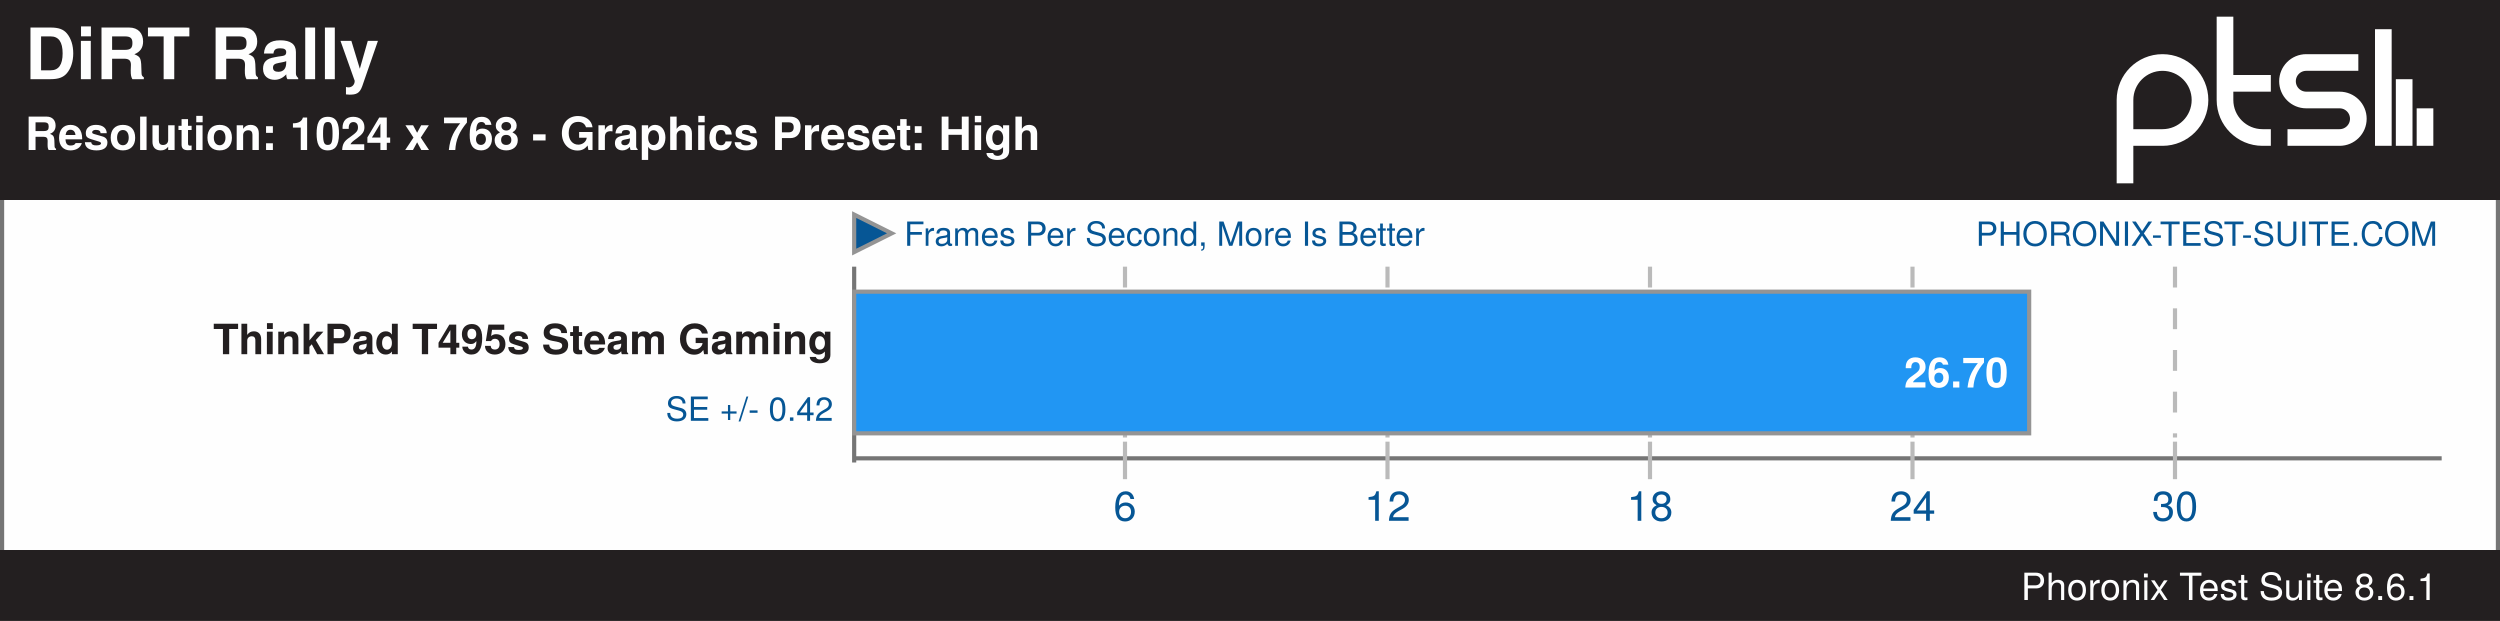
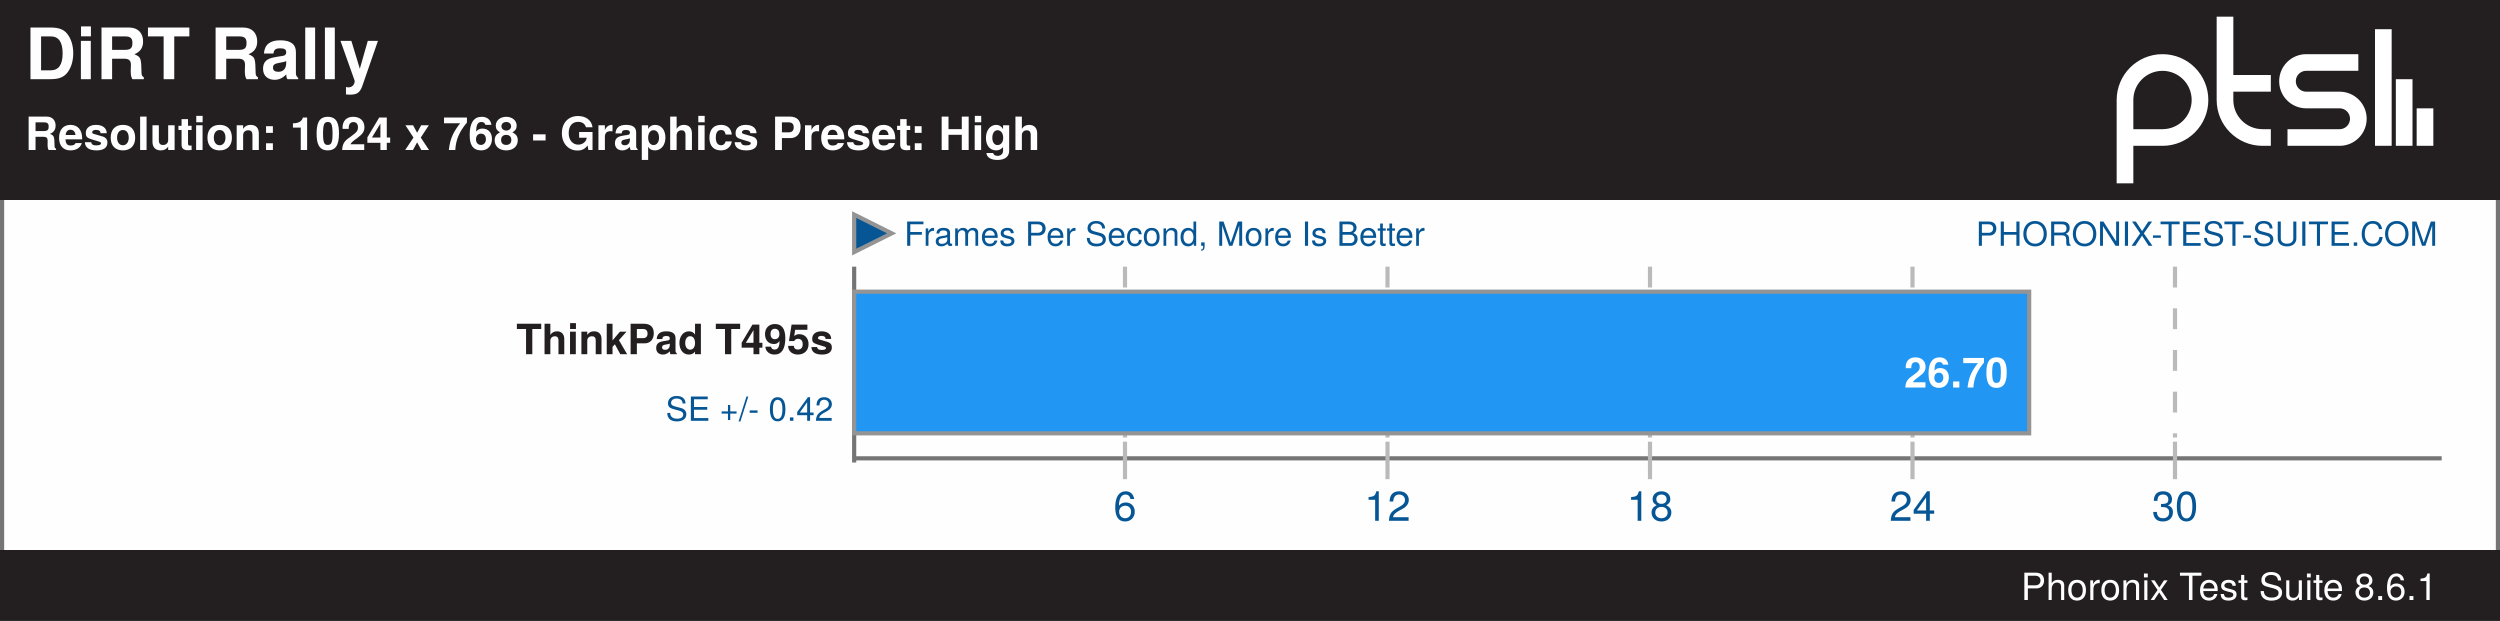
<svg xmlns="http://www.w3.org/2000/svg" xmlns:xlink="http://www.w3.org/1999/xlink" version="1.1" font-family="sans-serif, droid-sans, helvetica, verdana, tahoma" viewbox="0 0 600 149" width="600" height="149" preserveAspectRatio="xMinYMin meet">
  <rect x="0" y="0" width="600" height="149" fill="#FEFEFE" stroke="#757575" stroke-width="2" />
  <g stroke="#757575" stroke-width="1">
    <line x1="205" y1="64" x2="205" y2="111" />
    <line x1="205" y1="110" x2="586" y2="110" />
  </g>
  <a xlink:href="https://www.phoronix-test-suite.com/" xlink:show="new">
    <text x="585" y="59" font-size="8" fill="#065695" text-anchor="end" xlink:show="new">PHORONIX-TEST-SUITE.COM</text>
  </a>
  <polygon points="214,56 205,60.5 205,51.5" fill="#065695" stroke="#949494" stroke-width="1" />
  <text x="217" y="59" font-size="8" fill="#065695" text-anchor="start">Frames Per Second, More Is Better</text>
  <rect x="0" y="0" width="600" height="48" fill="#231f20" />
  <a xlink:href="https://openbenchmarking.org/test/pts/dirt-rally-1.1.0" xlink:show="new">
    <text x="6" y="19" font-size="17" fill="#FEFEFE" text-anchor="start" xlink:show="new" font-weight="bold">DiRT Rally</text>
  </a>
  <text x="6" y="36" font-size="11" font-weight="bold" fill="#FEFEFE" text-anchor="start">Resolution: 1024 x 768 - Graphics Preset: High</text>
  <path d="m74 22v9m-5-16v16m-5-28v28m-23-2h12.5c2.485 0 4.5-2.015 4.5-4.5s-2.015-4.5-4.5-4.5h-8c-2.485 0-4.5-2.015-4.5-4.5s2.015-4.5 4.5-4.5h12.5m-21 5h-11m11 13h-2c-4.971 0-9-4.029-9-9v-20m-24 40v-20c0-4.971 4.029-9 9-9 4.971 0 9 4.029 9 9s-4.029 9-9 9h-9" stroke="#ffffff" stroke-width="4" fill="none" transform="translate(508,4)" />
  <g font-size="10" fill="#231f20" font-weight="bold">
-     <text x="200" y="85" text-anchor="end">ThinkPad T495s Steam Gaming</text>
+     <text x="200" y="85" text-anchor="end">ThinkPad T495s</text>
  </g>
  <g font-size="10" fill="#065695" text-anchor="middle">
    <text x="270" y="125">6</text>
    <text x="333" y="125">12</text>
    <text x="396" y="125">18</text>
    <text x="459" y="125">24</text>
    <text x="522" y="125">30</text>
  </g>
  <g stroke="#BABABA" stroke-width="1">
    <line x1="270" y1="64" x2="270" y2="105" stroke-dasharray="5,5" />
    <line x1="270" y1="106" x2="270" y2="115" />
    <line x1="333" y1="64" x2="333" y2="105" stroke-dasharray="5,5" />
    <line x1="333" y1="106" x2="333" y2="115" />
    <line x1="396" y1="64" x2="396" y2="105" stroke-dasharray="5,5" />
    <line x1="396" y1="106" x2="396" y2="115" />
    <line x1="459" y1="64" x2="459" y2="105" stroke-dasharray="5,5" />
    <line x1="459" y1="106" x2="459" y2="115" />
    <line x1="522" y1="64" x2="522" y2="105" stroke-dasharray="5,5" />
    <line x1="522" y1="106" x2="522" y2="115" />
  </g>
  <g stroke="#949494" stroke-width="1">
-     <rect x="205" y="70" height="34" width="282" fill="#2196f3" xlink:title="ThinkPad T495s Steam Gaming: 26.70" />
+     <rect x="205" y="70" height="34" width="282" fill="#2196f3" xlink:title="ThinkPad T495s: 26.70" />
  </g>
  <g font-size="8" fill="#065695" text-anchor="end">
    <text y="101" x="200">SE +/- 0.42</text>
  </g>
  <g font-size="10" fill="#FFFFFF" font-weight="bold" text-anchor="end">
    <text x="482" y="93">26.70</text>
  </g>
  <rect x="0" y="132" width="600" height="17" fill="#231f20" />
  <a xlink:href="https://www.phoronix-test-suite.com/" xlink:show="new">
    <text x="585" y="144" font-size="9" fill="#FEFEFE" text-anchor="end" xlink:show="new">Phoronix Test Suite 8.6.1</text>
  </a>
</svg>
